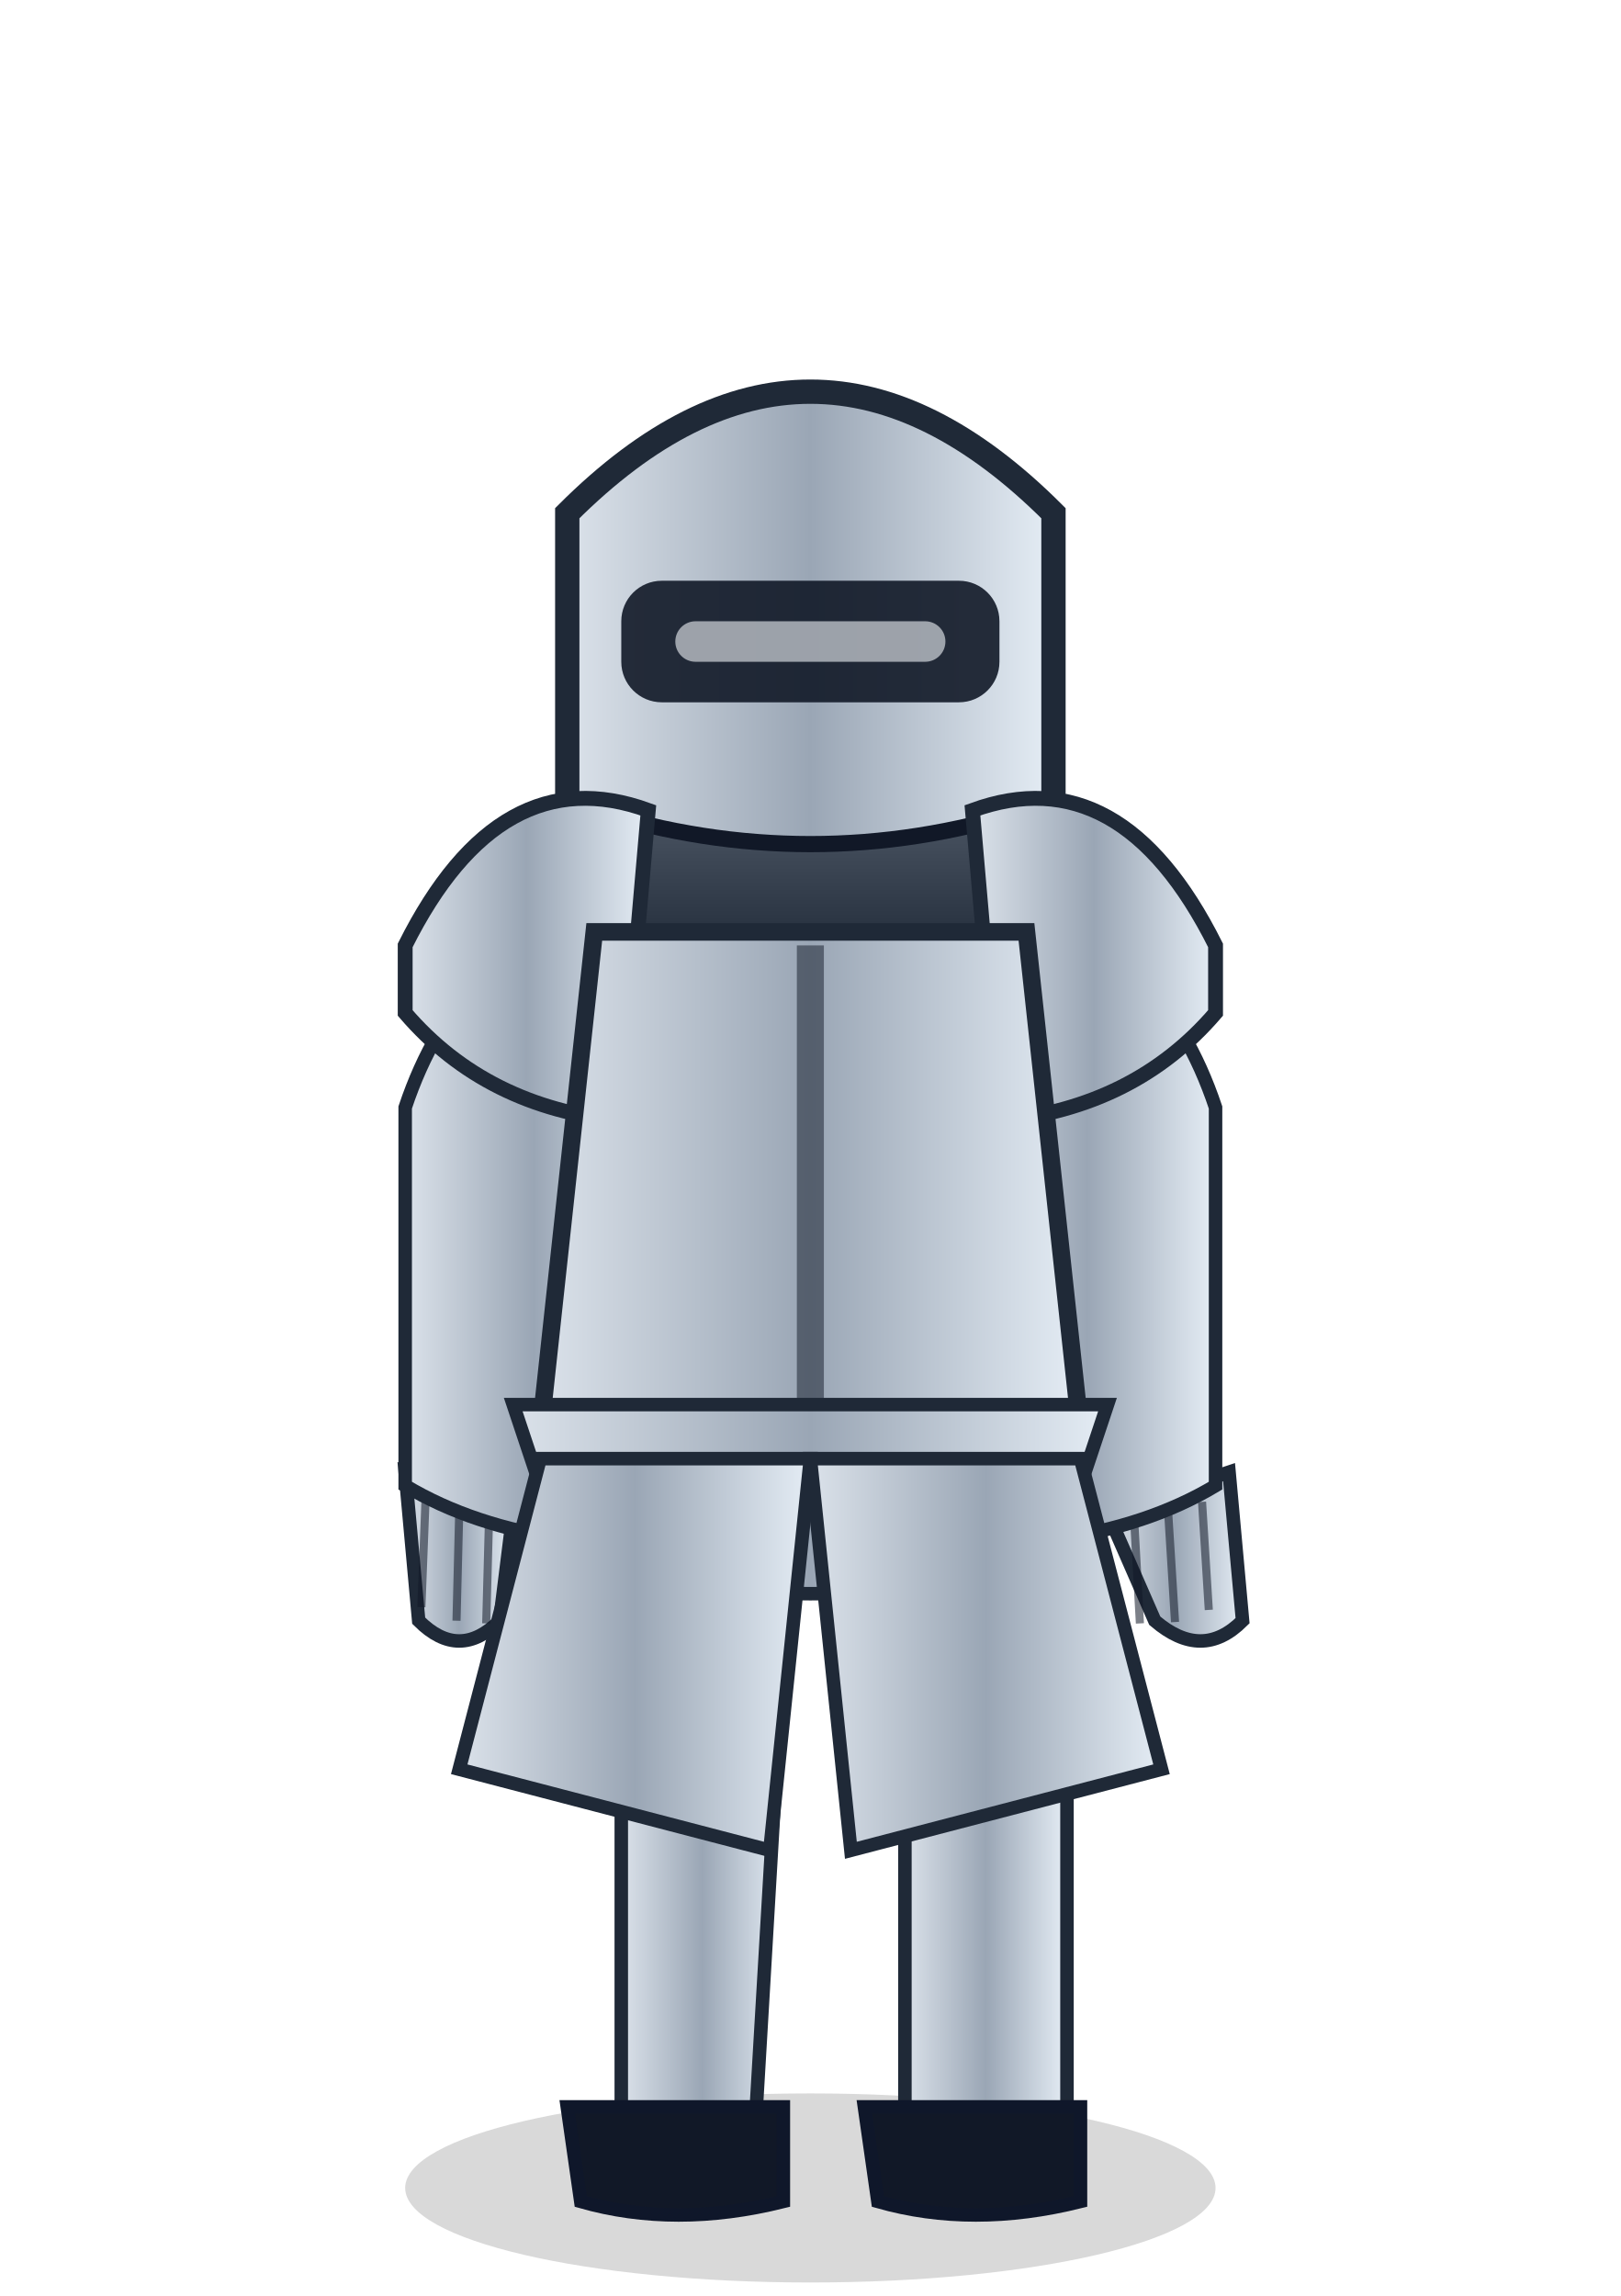
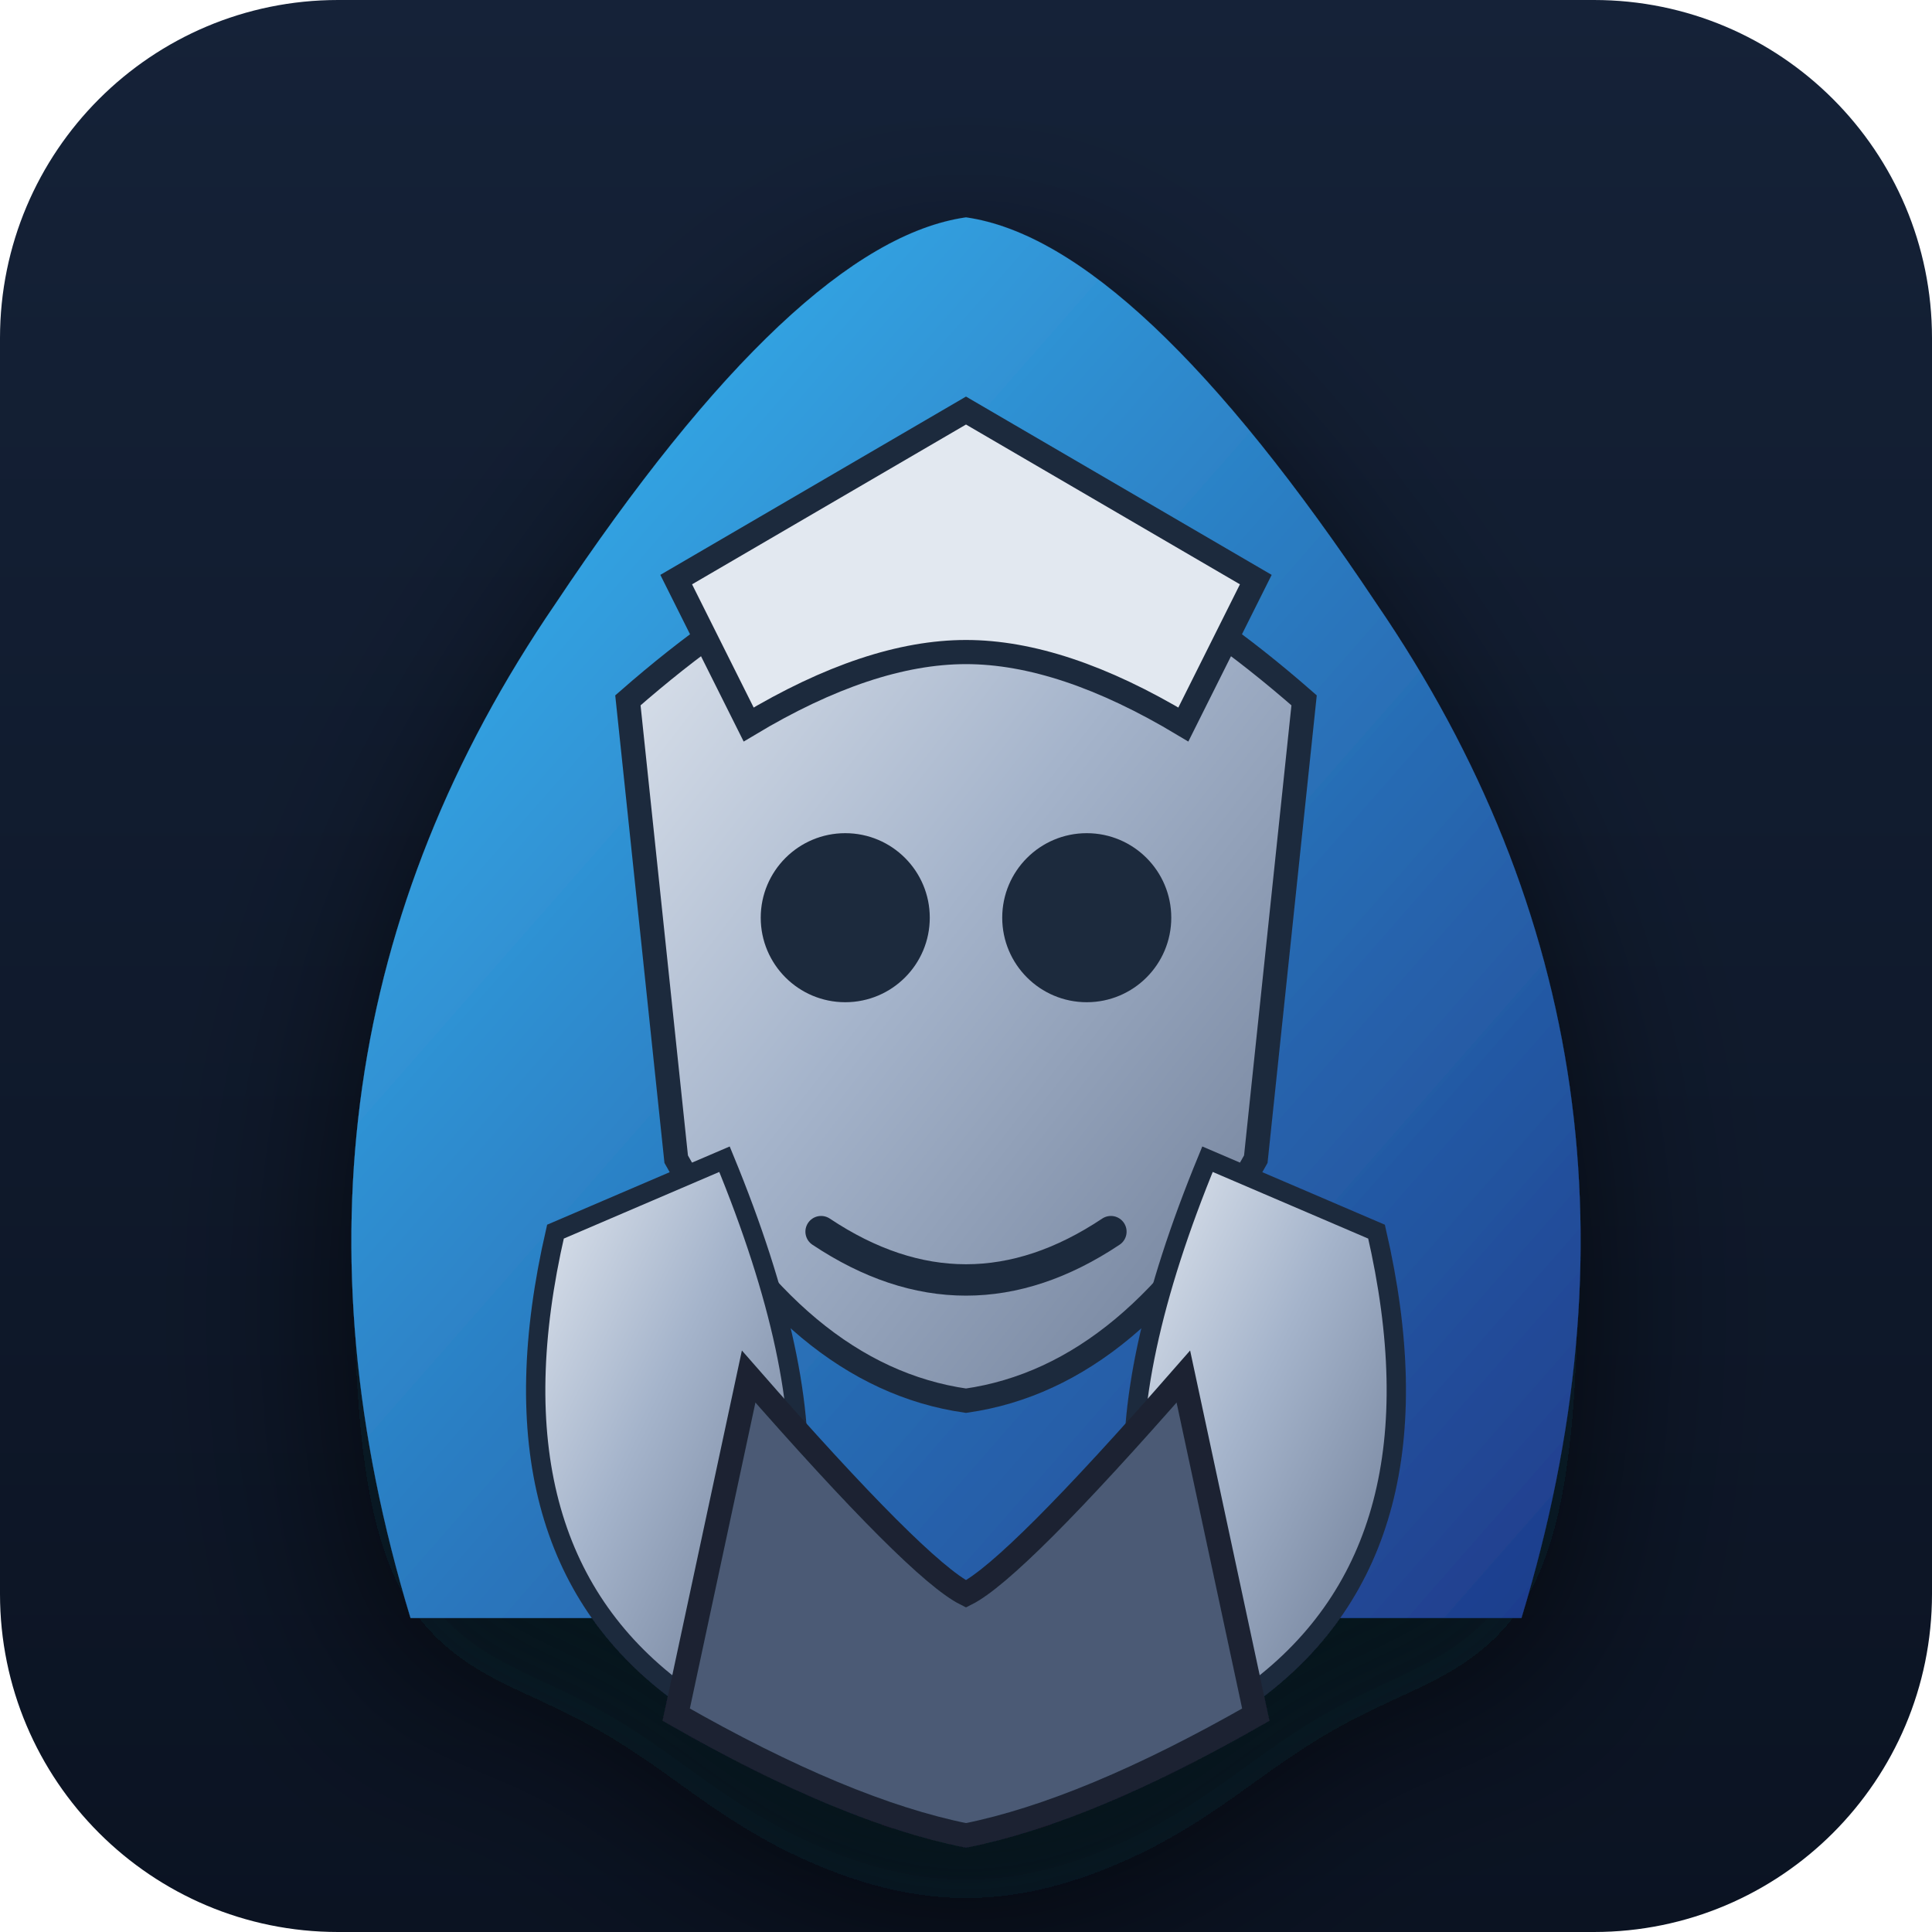
- <svg xmlns="http://www.w3.org/2000/svg" viewBox="0 0 120 170">
+ <svg xmlns="http://www.w3.org/2000/svg" viewBox="0 0 160 160" role="img" aria-labelledby="title desc">
  <defs>
-     <linearGradient id="steel" x1="0%" y1="0%" x2="100%" y2="0%">
-       <stop offset="0%" stop-color="#dbe2ea" />
-       <stop offset="50%" stop-color="#9aa6b5" />
-       <stop offset="100%" stop-color="#e5edf5" />
+     <linearGradient id="knight-bg" x1="0%" y1="0%" x2="0%" y2="100%">
+       <stop offset="0%" stop-color="#152238" />
+       <stop offset="100%" stop-color="#0b1322" />
    </linearGradient>
-     <linearGradient id="darkSteel" x1="0%" y1="0%" x2="0%" y2="100%">
-       <stop offset="0%" stop-color="#4b5563" />
-       <stop offset="100%" stop-color="#1f2937" />
+     <linearGradient id="knight-armor" x1="0%" y1="0%" x2="100%" y2="100%">
+       <stop offset="0%" stop-color="#e2e8f0" />
+       <stop offset="45%" stop-color="#a5b4cb" />
+       <stop offset="100%" stop-color="#6b7a94" />
    </linearGradient>
+     <linearGradient id="knight-cape" x1="0%" y1="0%" x2="100%" y2="100%">
+       <stop offset="0%" stop-color="#38bdf8" />
+       <stop offset="100%" stop-color="#1e3a8a" />
+     </linearGradient>
+     <filter id="knight-shadow" x="-20%" y="-20%" width="140%" height="140%">
+       <feDropShadow dx="0" dy="6" stdDeviation="8" flood-color="#070b16" flood-opacity="0.7" />
+     </filter>
  </defs>
-   <ellipse cx="60" cy="162" rx="30" ry="7" fill="rgba(0,0,0,0.15)" />
-   <path d="M30 109            L38 112            L37 120            Q34 123 31 120            Z" fill="url(#steel)" stroke="#1f2937" stroke-width="1" />
-   <path d="M31.5 111.2 L31.2 119" stroke="rgba(17,24,39,0.55)" stroke-width="0.6" />
-   <path d="M34 112 L33.8 120" stroke="rgba(17,24,39,0.55)" stroke-width="0.6" />
-   <path d="M36.2 112.7 L36 120.2" stroke="rgba(17,24,39,0.55)" stroke-width="0.6" />
-   <path d="M82 112            L91 109            L92 120            Q89 123 85.5 120            Z" fill="url(#steel)" stroke="#1f2937" stroke-width="1" />
-   <path d="M84 113 L84.4 120.2" stroke="rgba(17,24,39,0.55)" stroke-width="0.6" />
-   <path d="M86.5 112.1 L87 120.1" stroke="rgba(17,24,39,0.55)" stroke-width="0.6" />
-   <path d="M89 111.2 L89.5 119.2" stroke="rgba(17,24,39,0.55)" stroke-width="0.6" />
-   <path d="M30 82 Q34 70 45 67 L49 82 L42 114 Q35 113 30 110 Z" fill="url(#steel)" stroke="#1f2937" stroke-width="1" />
-   <path d="M90 82 Q86 70 75 67 L71 82 L78 114 Q85 113 90 110 Z" fill="url(#steel)" stroke="#1f2937" stroke-width="1" />
-   <path d="M42 38 Q60 20 78 38 V60 Q60 66 42 60 Z" fill="url(#steel)" stroke="#1f2937" stroke-width="1.8" />
-   <rect x="46" y="43" width="28" height="9" rx="3" fill="#111827" opacity="0.9" />
-   <rect x="50" y="46" width="20" height="3" rx="1.5" fill="#d1d5db" opacity="0.7" />
-   <path d="M44 60 Q60 65 76 60 L78 69 Q60 74 42 69 Z" fill="url(#darkSteel)" stroke="#111827" stroke-width="1.2" />
-   <path d="M30 70 Q37 56 48 60 L46 83 Q36 82 30 75 Z" fill="url(#steel)" stroke="#1f2937" stroke-width="1.1" />
-   <path d="M90 70 Q83 56 72 60 L74 83 Q84 82 90 75 Z" fill="url(#steel)" stroke="#1f2937" stroke-width="1.1" />
-   <path d="M44 69            L76 69            L80 106            Q60 114 40 106            Z" fill="url(#steel)" stroke="#1f2937" stroke-width="1.3" />
-   <path d="M60 70 V110" stroke="rgba(17,24,39,0.5)" stroke-width="2" />
-   <path d="M38 104 H82 L78 116 Q60 120 42 116 Z" fill="url(#steel)" stroke="#1f2937" stroke-width="1" />
-   <path d="M46 122            L58 122            L56 156            Q51 158 46 156            Z" fill="url(#steel)" stroke="#1f2937" stroke-width="1" />
-   <path d="M67 122            L79 122            L79 156            Q74 158 67 156            Z" fill="url(#steel)" stroke="#1f2937" stroke-width="1" />
-   <path d="M40 108            H60            L57 137            L34 131            Z" fill="url(#steel)" stroke="#1f2937" stroke-width="1" />
-   <path d="M80 108            H60            L63 137            L86 131            Z" fill="url(#steel)" stroke="#1f2937" stroke-width="1" />
-   <path d="M42 156 H58 V163 Q50 165 43 163 Z" fill="#111827" stroke="#0f172a" stroke-width="1" />
-   <path d="M64 156 H80 V163 Q72 165 65 163 Z" fill="#111827" stroke="#0f172a" stroke-width="1" />
+   <rect width="160" height="160" rx="28" fill="url(#knight-bg)" />
+   <g filter="url(#knight-shadow)">
+     <path d="M34 134 Q20 88 46 50 Q66 20 80 18 Q94 20 114 50 Q140 88 126 134" fill="url(#knight-cape)" />
+     <path d="M52 58 Q68 44 80 44 Q92 44 108 58 L104 96 Q94 114 80 116 Q66 114 56 96 Z" fill="url(#knight-armor)" stroke="#1f2a3d" stroke-width="2" />
+     <path d="M60 96 Q74 130 56 140 Q40 128 46 102 Z" fill="url(#knight-armor)" stroke="#1f2a3d" stroke-width="1.6" />
+     <path d="M100 96 Q86 130 104 140 Q120 128 114 102 Z" fill="url(#knight-armor)" stroke="#1f2a3d" stroke-width="1.6" />
+     <path d="M62 114 Q76 130 80 132 Q84 130 98 114 L104 142 Q90 150 80 152 Q70 150 56 142 Z" fill="#4b5a74" stroke="#1b2433" stroke-width="2" />
+     <path d="M56 48 L80 34 L104 48 L98 60 Q88 54 80 54 Q72 54 62 60 Z" fill="#e2e8f0" stroke="#1f2a3d" stroke-width="2" />
+     <circle cx="70" cy="76" r="7" fill="#1f2a3d" />
+     <circle cx="90" cy="76" r="7" fill="#1f2a3d" />
+     <path d="M68 102 Q80 110 92 102" fill="none" stroke="#1f2a3d" stroke-width="2.6" stroke-linecap="round" />
+   </g>
</svg>
